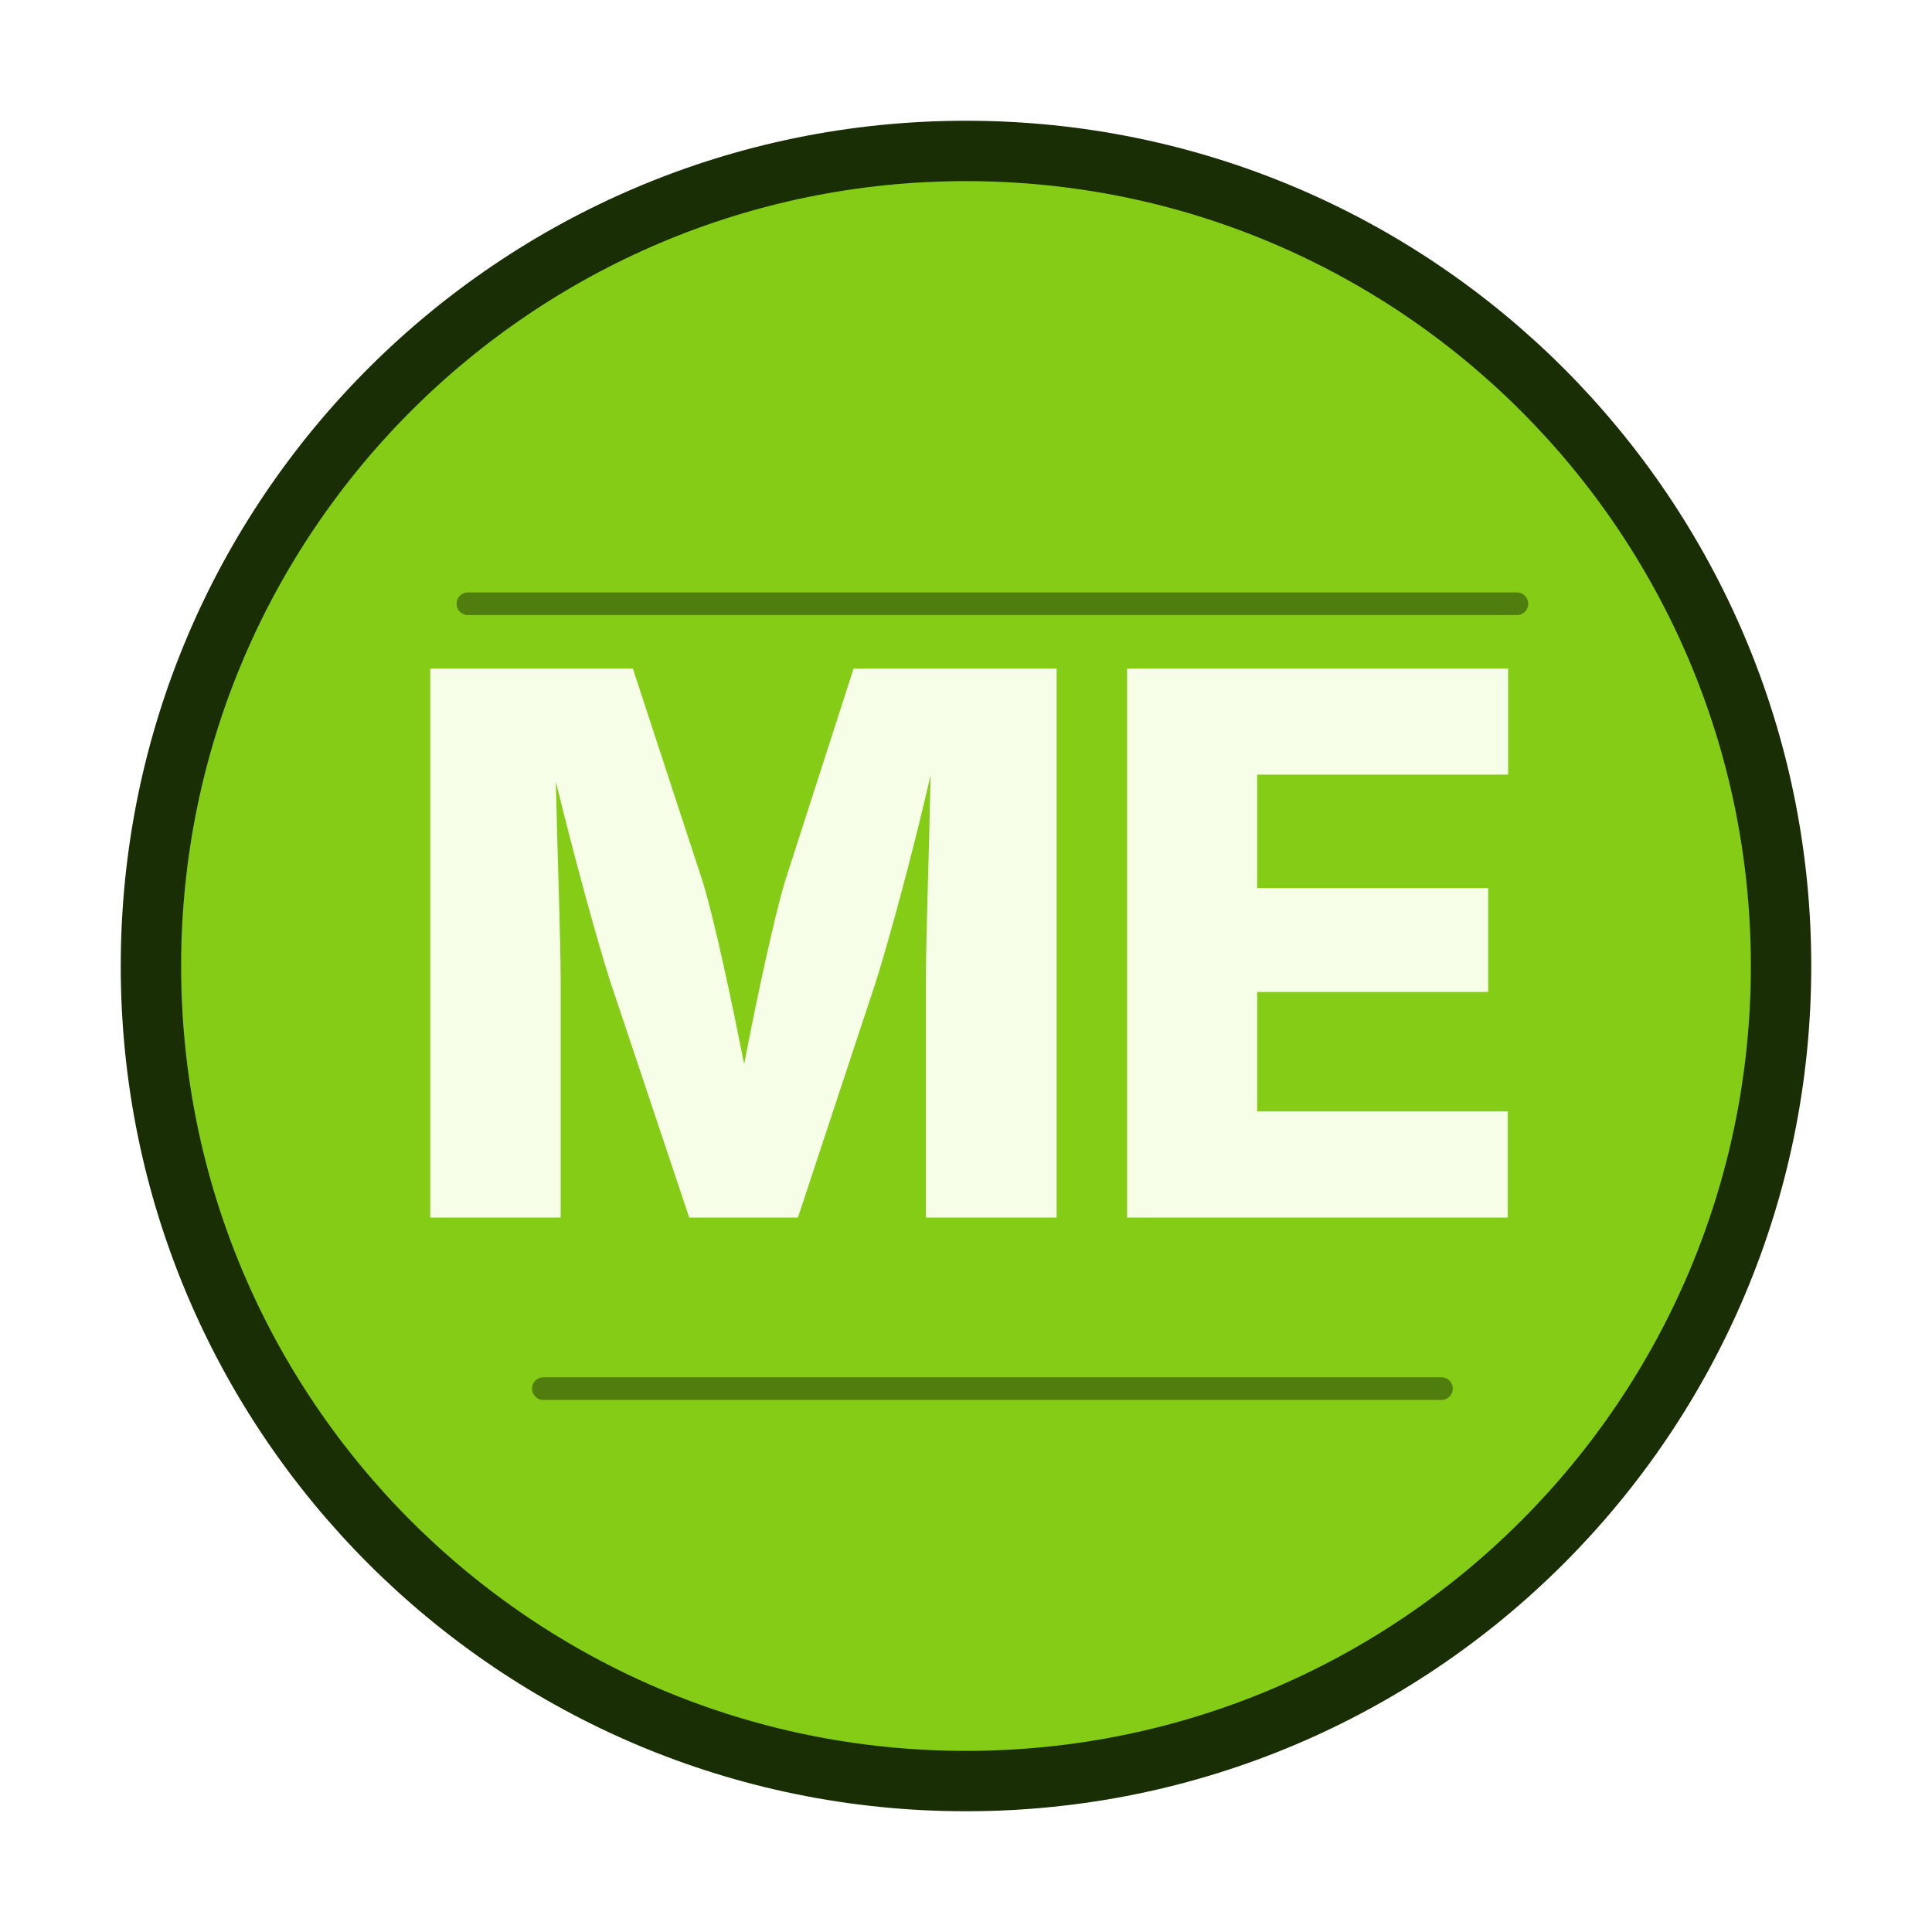
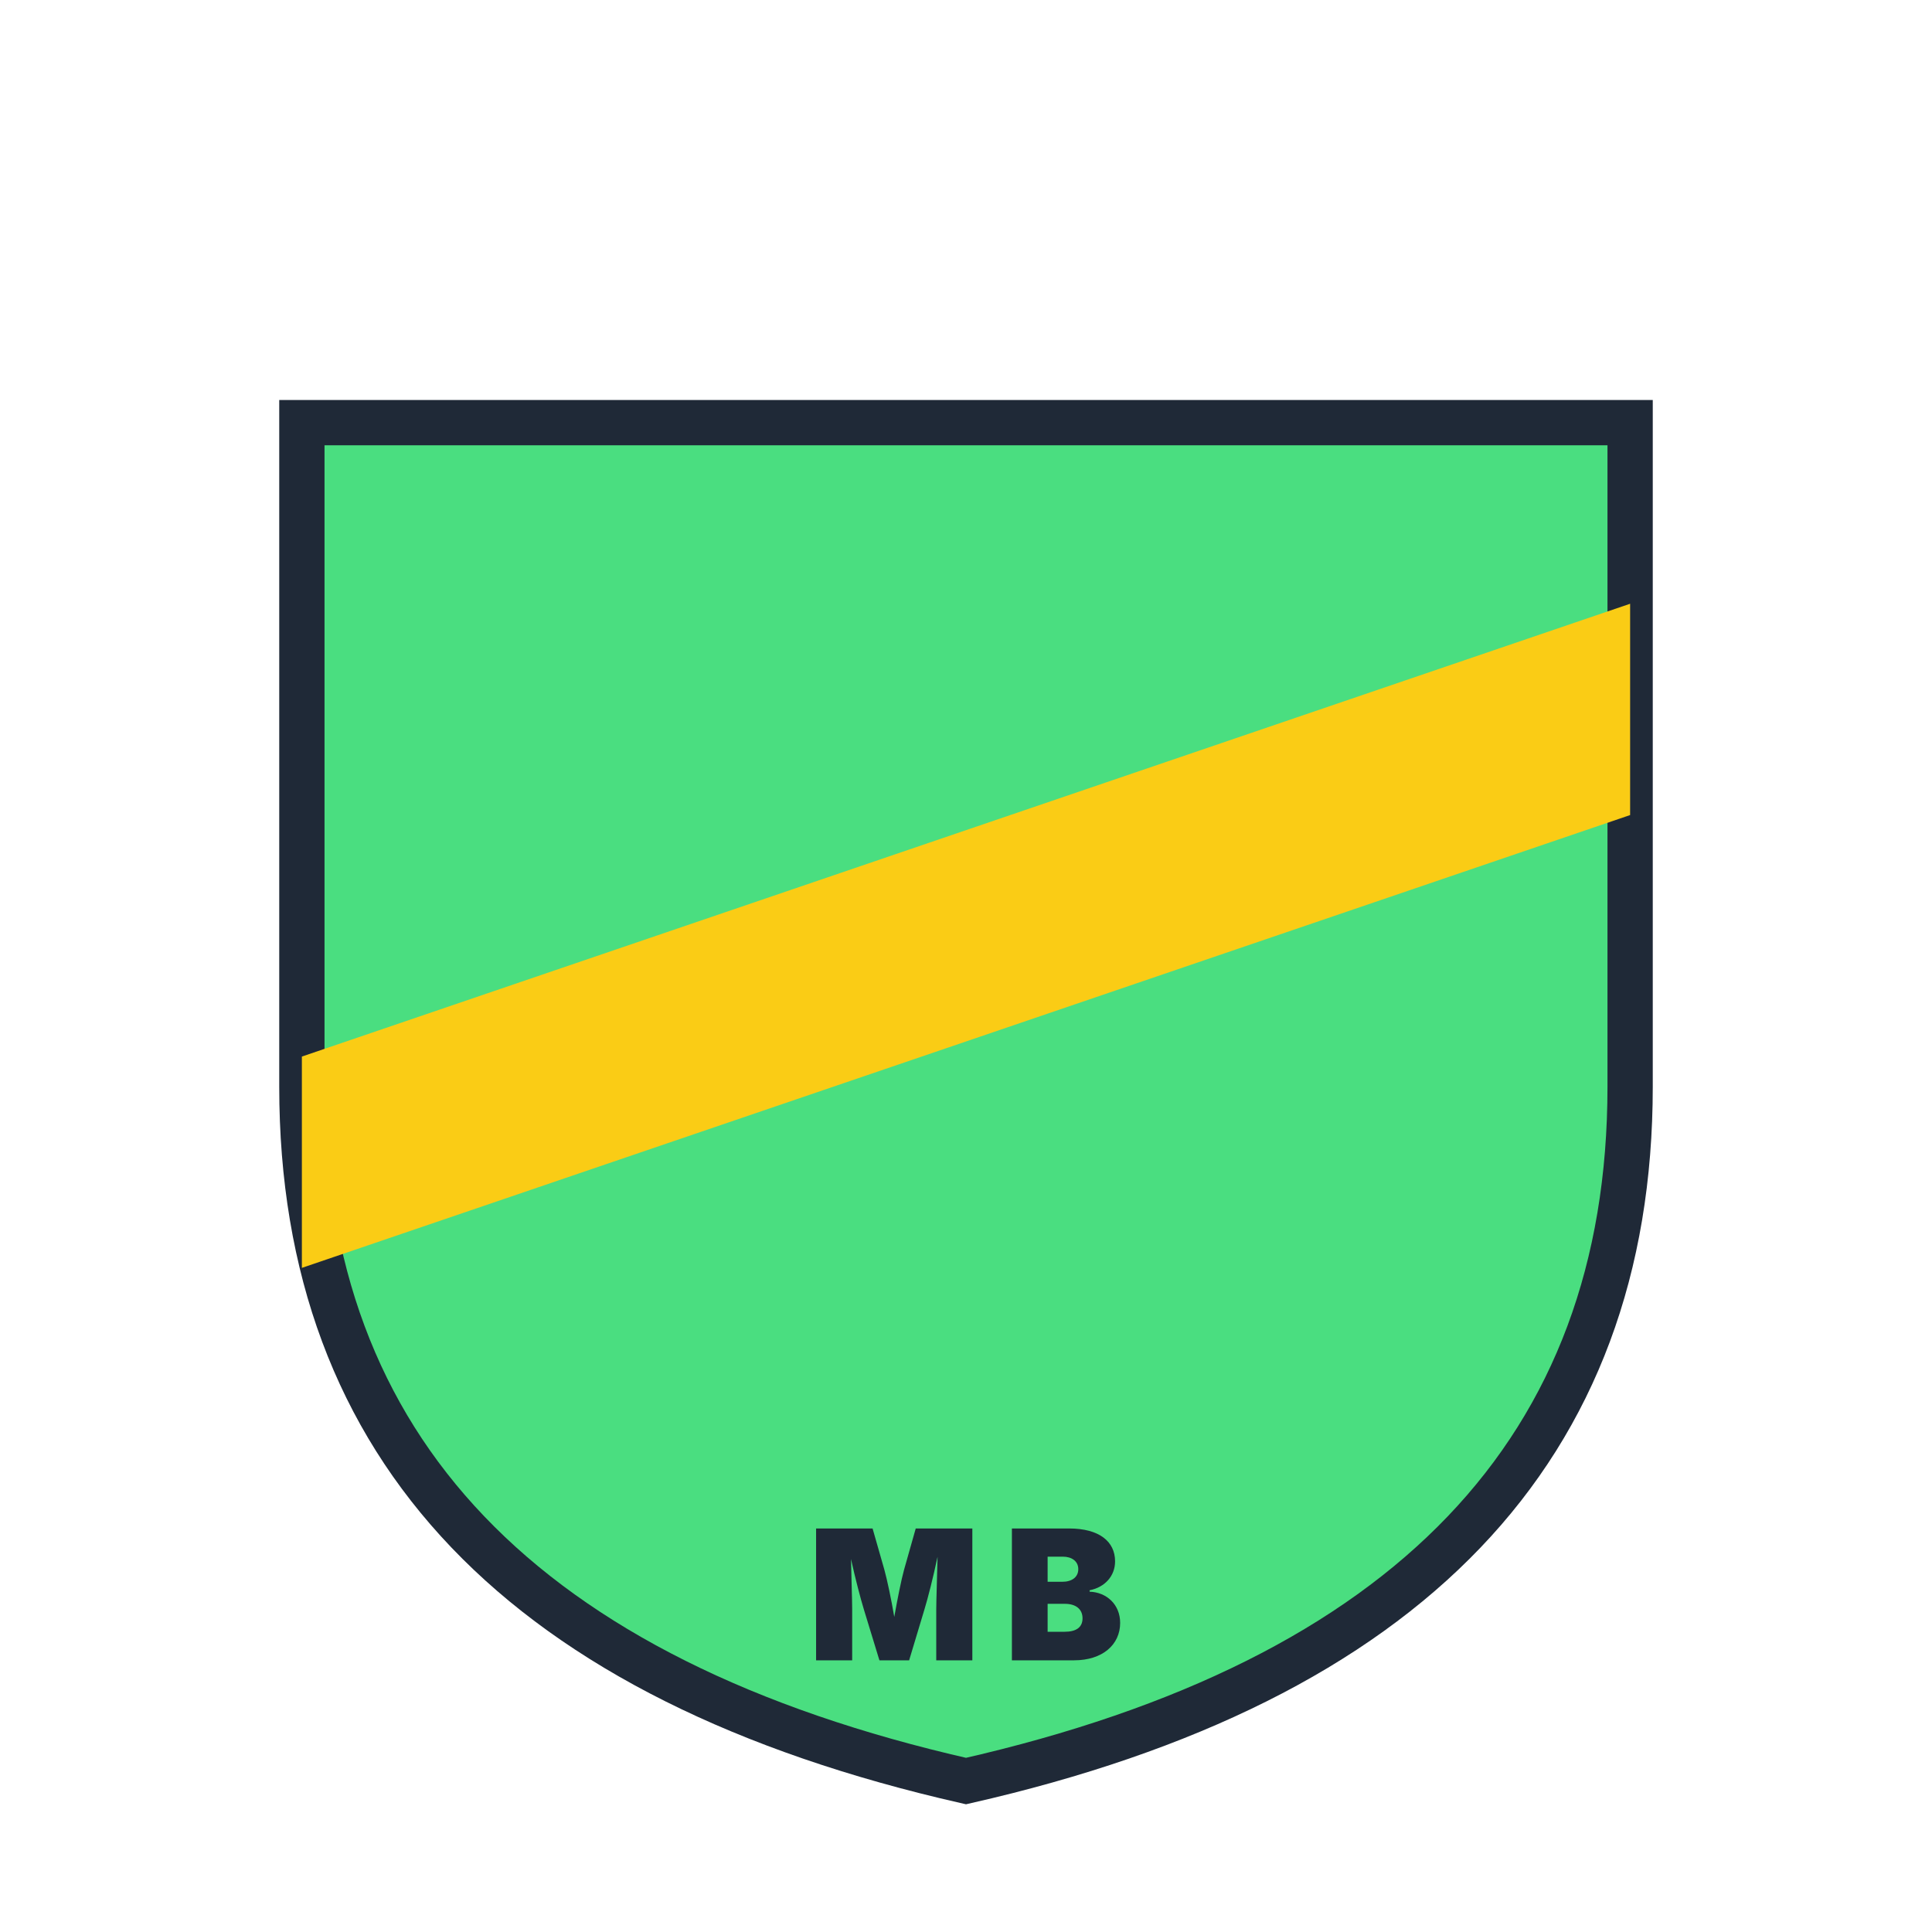
<svg xmlns="http://www.w3.org/2000/svg" viewBox="0 0 256 256" width="256" height="256" role="img" aria-label="MB Esports logo">
-   <circle cx="128" cy="128" r="108" fill="#84CC16" stroke="#1A2E05" stroke-width="8" />
-   <line x1="62" y1="80" x2="201" y2="80" stroke="#1A2E05" stroke-width="3" stroke-linecap="round" opacity="0.5" />
-   <line x1="72" y1="184" x2="191" y2="184" stroke="#1A2E05" stroke-width="3" stroke-linecap="round" opacity="0.5" />
-   <text x="128" y="161.333" text-anchor="middle" font-family="Inter, Arial, sans-serif" font-weight="800" font-size="100" fill="#F7FEE7" letter-spacing="-2">ME</text>
+   <path d="M40 56 L40 144 Q40 216 128 236 Q216 216 216 144 L216 56 Z" fill="#4ADE80" stroke="#1F2937" stroke-width="6" />
+   <polygon points="40,140 216,80 216,108 40,168" fill="#FACC15" />
+   <text x="128" y="220" text-anchor="middle" font-family="Inter, Arial, sans-serif" font-weight="900" font-size="24" fill="#1F2937" letter-spacing="3">MB</text>
</svg>
